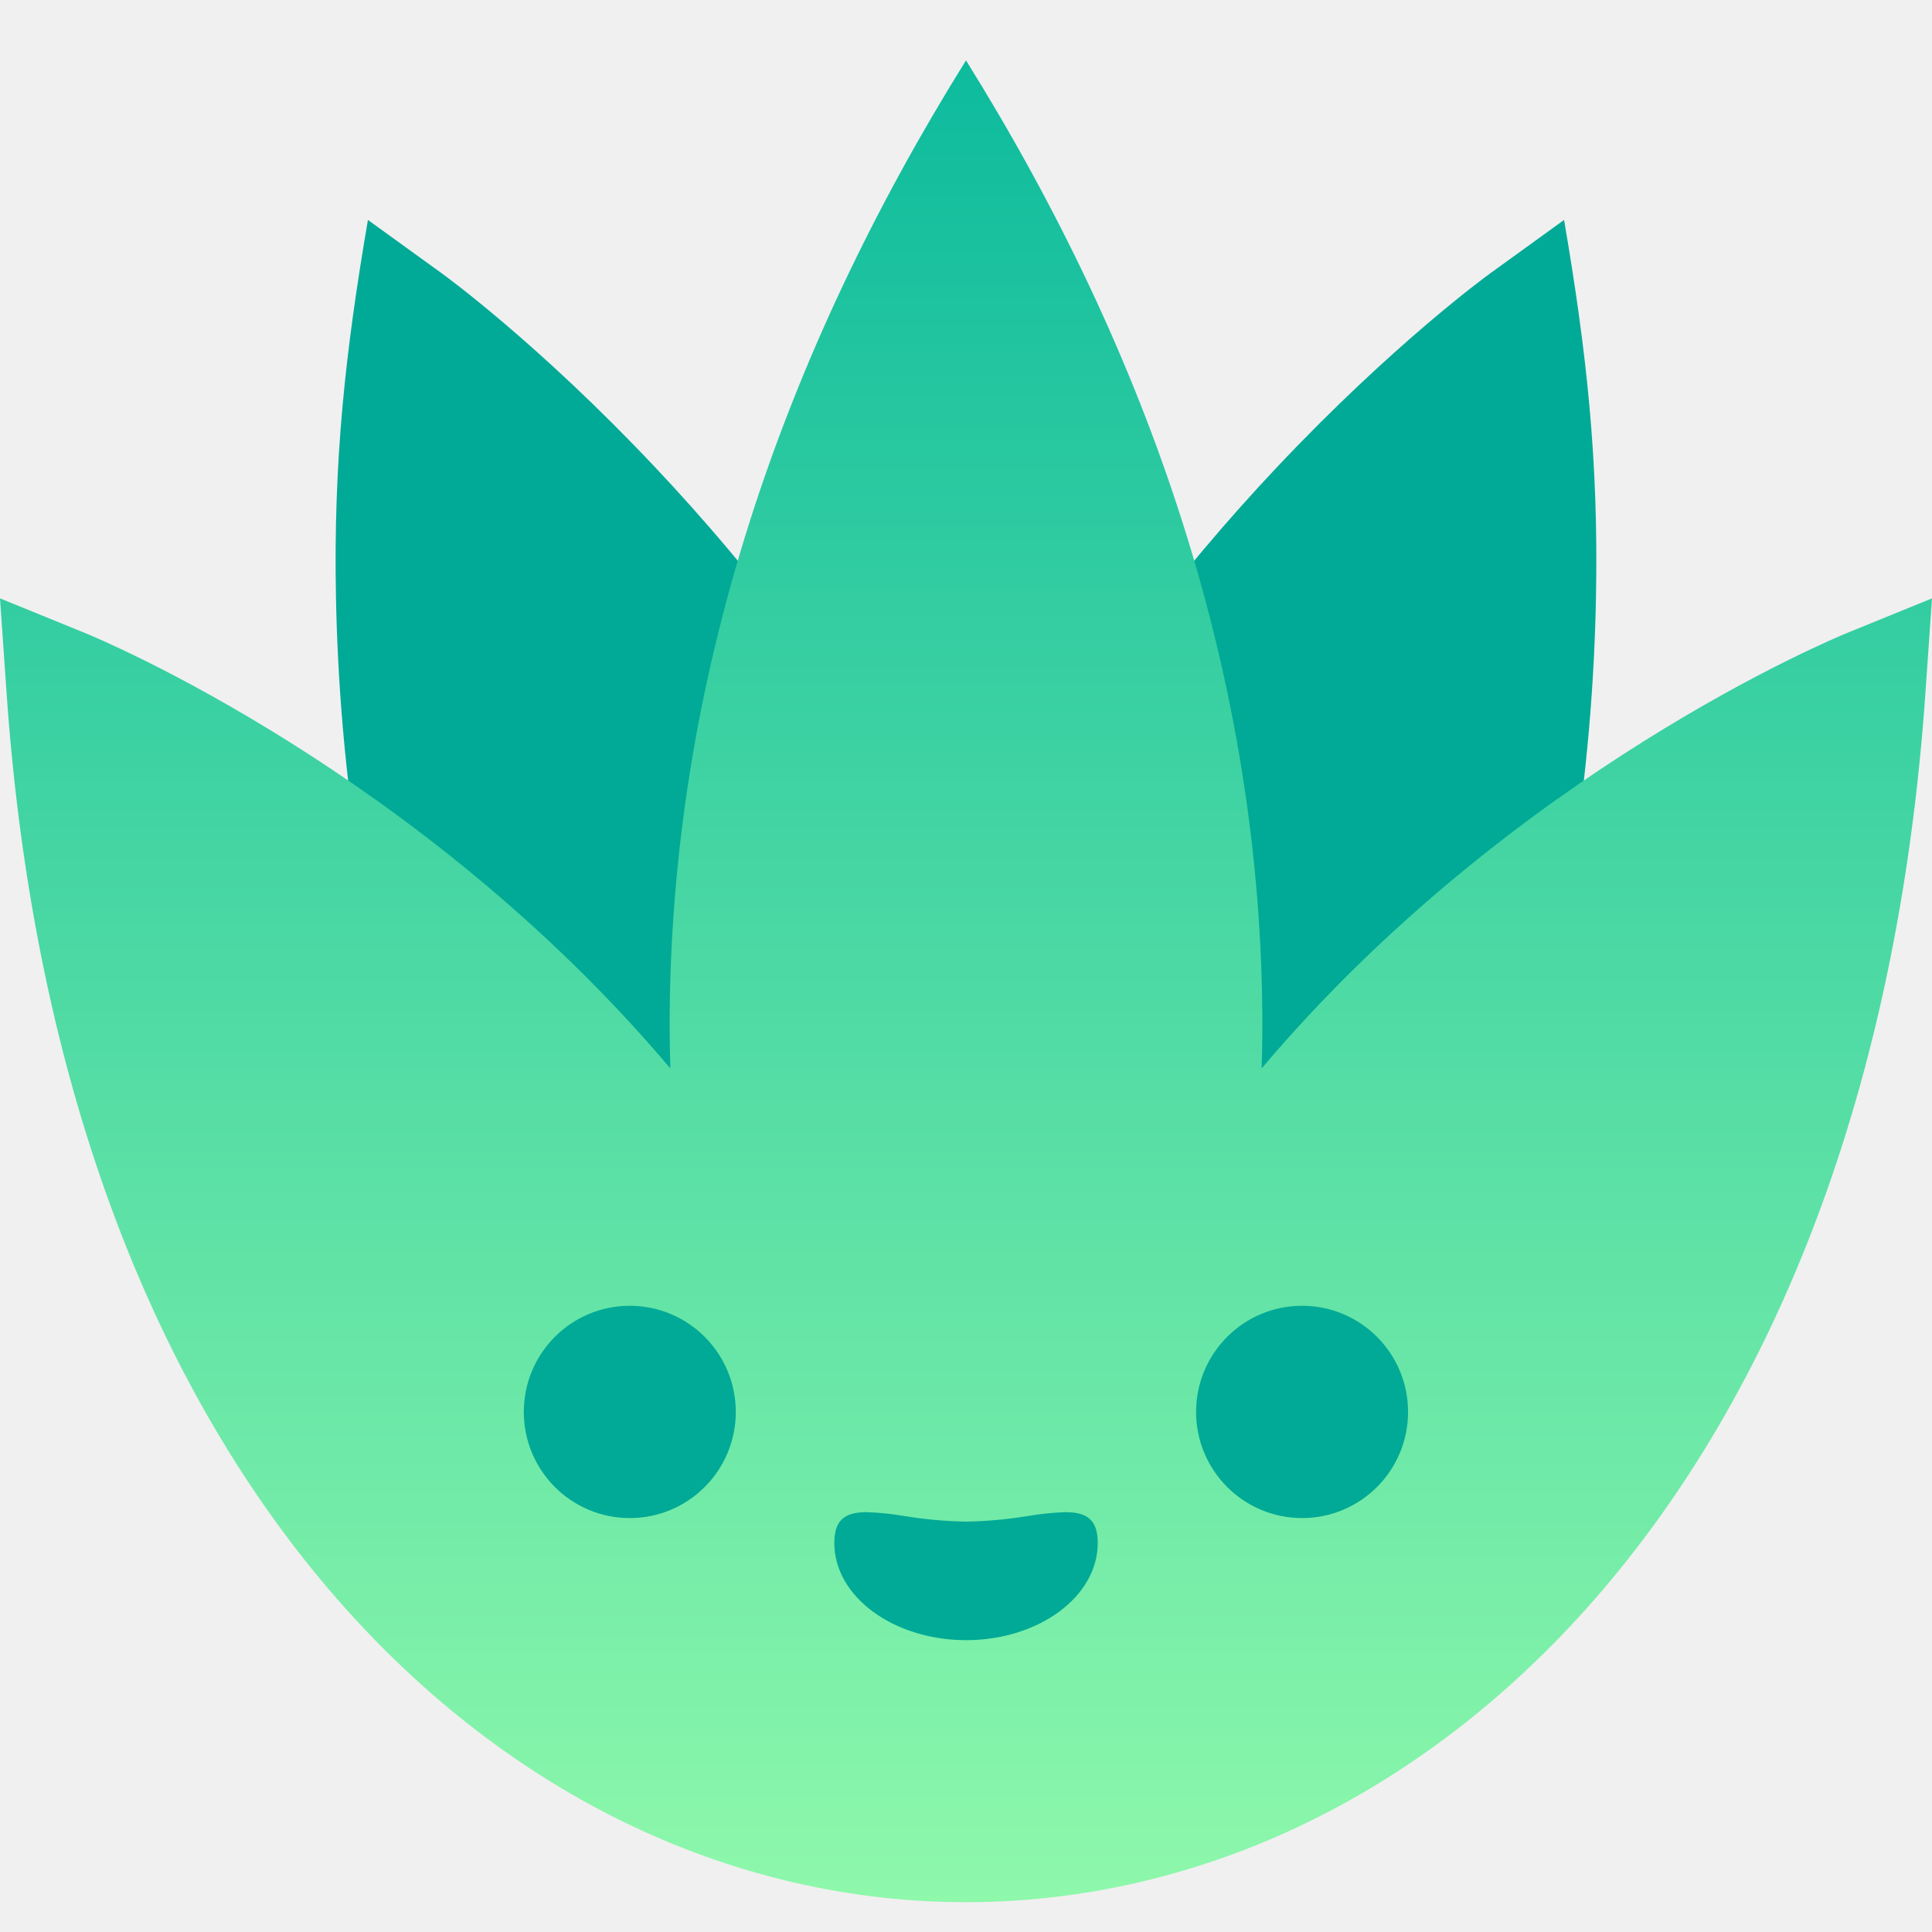
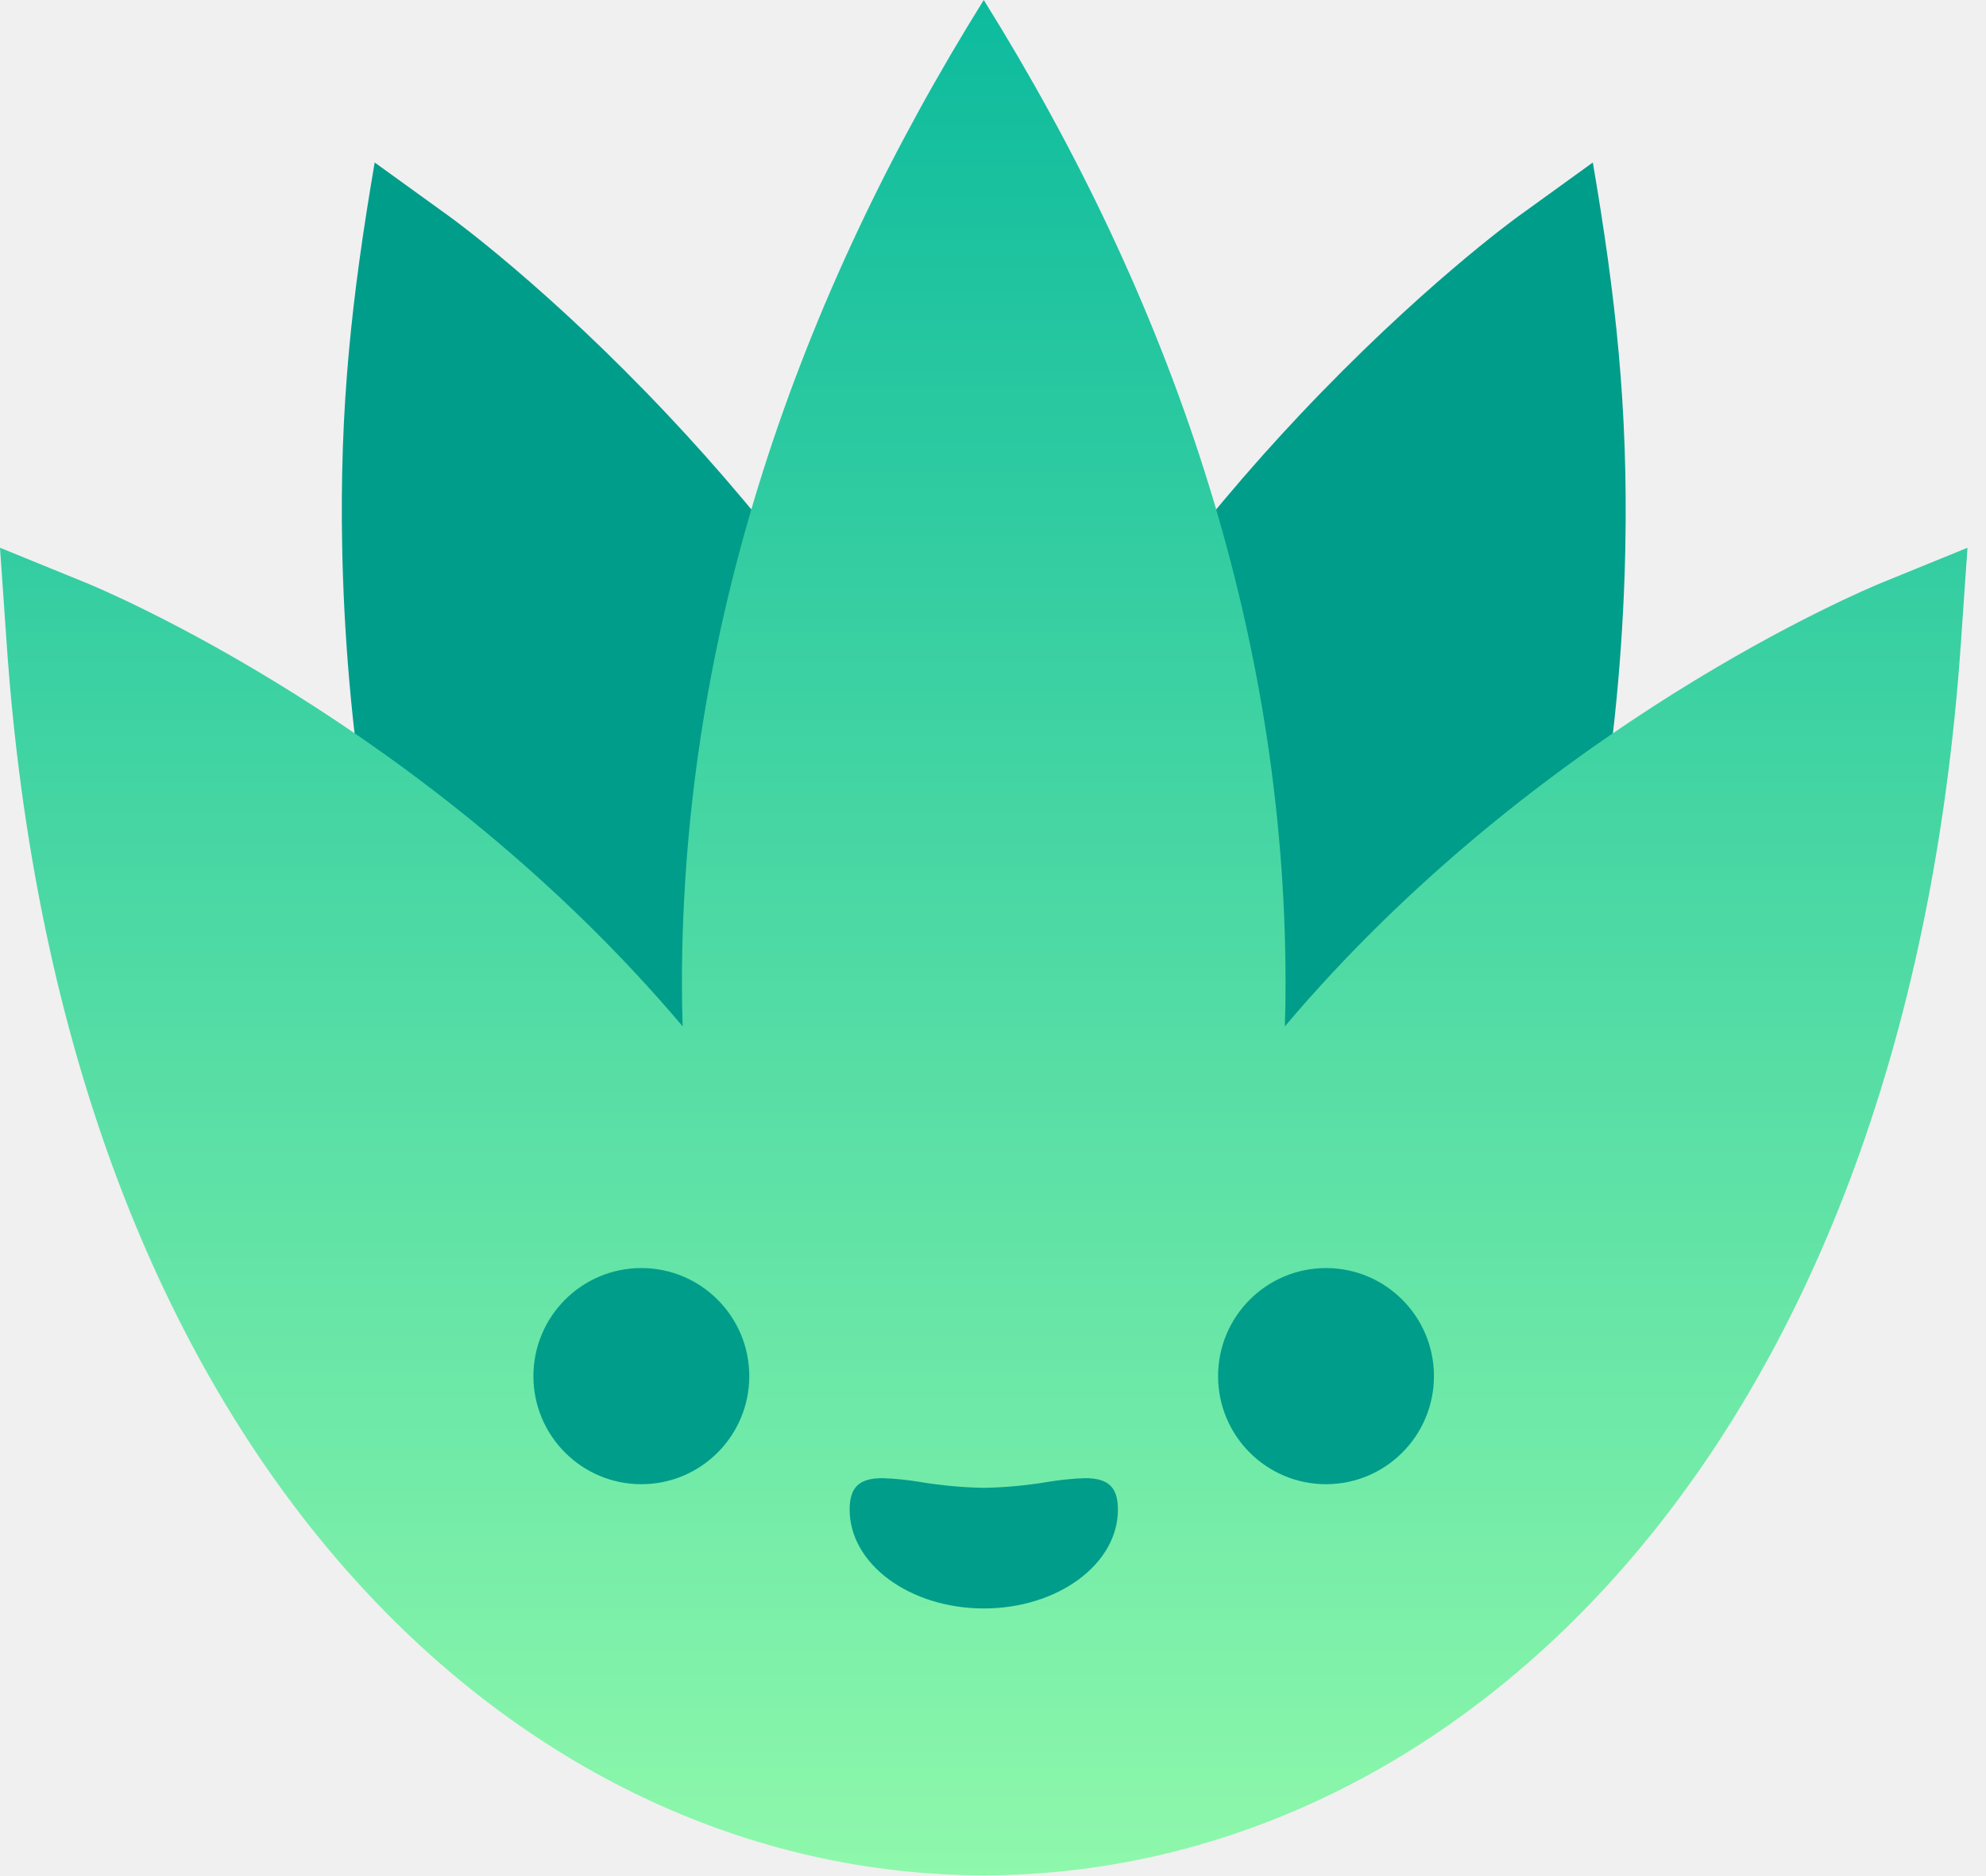
- <svg xmlns="http://www.w3.org/2000/svg" width="32" height="32" viewBox="0 0 32 32" fill="none">
-   <g clip-path="url(#clip0)">
-     <path fill-rule="evenodd" clip-rule="evenodd" d="M16 30.898L15.714 30.674C15.028 30.143 13.891 29.301 13.451 28.833C11.668 26.942 9.193 24.208 7.602 20.316C6.012 16.424 5.616 12.508 5.565 9.911C5.52 7.628 5.72 5.827 6.094 3.643L7.31 4.522C7.375 4.569 8.926 5.696 10.858 7.747C12.4 9.383 14.447 11.9 16 15.07C17.553 11.9 19.6 9.383 21.142 7.747C23.074 5.697 24.625 4.569 24.69 4.522L25.906 3.643C26.279 5.827 26.48 7.628 26.434 9.911C26.384 12.51 25.987 16.424 24.398 20.317C22.807 24.209 20.331 26.943 18.549 28.834C18.109 29.302 16.971 30.144 16.285 30.675L16 30.898Z" fill="#00AA96" />
-     <path fill-rule="evenodd" clip-rule="evenodd" d="M0.104 11.407L0 9.911L1.39 10.477C1.634 10.575 6.952 12.784 11.103 17.696C11.096 17.467 11.091 17.237 11.091 17.005C11.091 11.229 12.981 5.844 16 1C19.019 5.844 20.909 11.229 20.909 17.005C20.909 17.237 20.904 17.467 20.897 17.696C25.048 12.784 30.366 10.576 30.61 10.477L32 9.911L31.896 11.407C30.084 38.206 1.916 38.206 0.104 11.407Z" fill="url(#paint0_linear)" />
-     <path fill-rule="evenodd" clip-rule="evenodd" d="M14.354 25.046C13.972 25.046 13.819 25.194 13.819 25.558C13.819 26.445 14.799 27.166 16.002 27.166C17.206 27.166 18.182 26.444 18.182 25.558C18.182 25.194 18.027 25.046 17.647 25.046C17.445 25.053 17.241 25.074 17.041 25.107L17.022 25.11C16.685 25.166 16.341 25.197 16.001 25.203C15.661 25.197 15.316 25.166 14.979 25.11C14.773 25.075 14.563 25.053 14.354 25.046Z" fill="#00AA96" />
-     <path d="M10.431 25.144C11.4 25.144 12.187 24.357 12.187 23.386C12.187 22.415 11.4 21.628 10.431 21.628C9.461 21.628 8.676 22.415 8.676 23.386C8.676 24.357 9.461 25.144 10.431 25.144Z" fill="#00AA96" />
-     <path d="M21.567 25.144C22.536 25.144 23.322 24.357 23.322 23.386C23.322 22.415 22.536 21.628 21.567 21.628C20.597 21.628 19.811 22.415 19.811 23.386C19.811 24.357 20.597 25.144 21.567 25.144Z" fill="#00AA96" />
-   </g>
+ <svg xmlns="http://www.w3.org/2000/svg" width="72" height="68" viewBox="0 0 72 68" fill="none">
+   <path fill-rule="evenodd" clip-rule="evenodd" d="M35.665 66.645L35.028 66.143C33.498 64.962 30.964 63.084 29.983 62.041C26.009 57.825 20.491 51.732 16.945 43.056C13.402 34.38 12.519 25.653 12.406 19.862C12.305 14.774 12.751 10.76 13.584 5.892L16.294 7.85C16.44 7.955 19.897 10.468 24.203 15.039C27.64 18.685 32.202 24.297 35.665 31.363C39.127 24.297 43.69 18.685 47.127 15.039C51.432 10.47 54.89 7.955 55.036 7.85L57.746 5.892C58.576 10.76 59.024 14.774 58.924 19.862C58.81 25.655 57.927 34.38 54.384 43.058C50.839 51.734 45.32 57.828 41.347 62.043C40.365 63.087 37.829 64.964 36.301 66.146L35.665 66.645Z" fill="#019D8B" />
+   <path fill-rule="evenodd" clip-rule="evenodd" d="M0.232 23.199L0 19.862L3.098 21.125C3.641 21.344 15.496 26.268 24.749 37.217C24.733 36.706 24.723 36.194 24.723 35.675C24.723 22.8 28.936 10.798 35.665 0C42.394 10.798 46.606 22.8 46.606 35.675C46.606 36.194 46.596 36.706 46.581 37.217C55.834 26.268 67.688 21.346 68.232 21.125L71.329 19.862L71.098 23.199C67.059 82.934 4.27 82.934 0.232 23.199Z" fill="url(#paint0_linear)" />
+   <path fill-rule="evenodd" clip-rule="evenodd" d="M31.996 53.599C31.145 53.599 30.803 53.929 30.803 54.741C30.803 56.719 32.987 58.324 35.67 58.324C38.352 58.324 40.529 56.716 40.529 54.741C40.529 53.929 40.184 53.599 39.336 53.599C38.886 53.614 38.43 53.662 37.985 53.735L37.942 53.743C37.192 53.866 36.425 53.937 35.667 53.95C34.91 53.937 34.14 53.866 33.39 53.743C32.929 53.665 32.461 53.614 31.996 53.599Z" fill="#019D8B" />
+   <path d="M23.251 53.819C25.412 53.819 27.164 52.064 27.164 49.9C27.164 47.736 25.412 45.981 23.251 45.981C21.09 45.981 19.338 47.736 19.338 49.9C19.338 52.064 21.09 53.819 23.251 53.819Z" fill="#019D8B" />
+   <path d="M48.073 53.819C50.234 53.819 51.986 52.064 51.986 49.9C51.986 47.736 50.234 45.981 48.073 45.981C45.912 45.981 44.16 47.736 44.16 49.9C44.16 52.064 45.912 53.819 48.073 53.819Z" fill="#019D8B" />
  <defs>
-     <linearGradient id="paint0_linear" x1="16" y1="-2.051" x2="16" y2="31.506" gradientUnits="userSpaceOnUse">
+     <linearGradient id="paint0_linear" x1="35.665" y1="-6.8" x2="35.665" y2="68" gradientUnits="userSpaceOnUse">
      <stop stop-color="#00B59C" />
      <stop offset="1" stop-color="#8EF8AB" />
    </linearGradient>
-     <clipPath id="clip0">
-       <rect width="32" height="30.507" fill="white" transform="translate(0 1)" />
-     </clipPath>
  </defs>
</svg>
